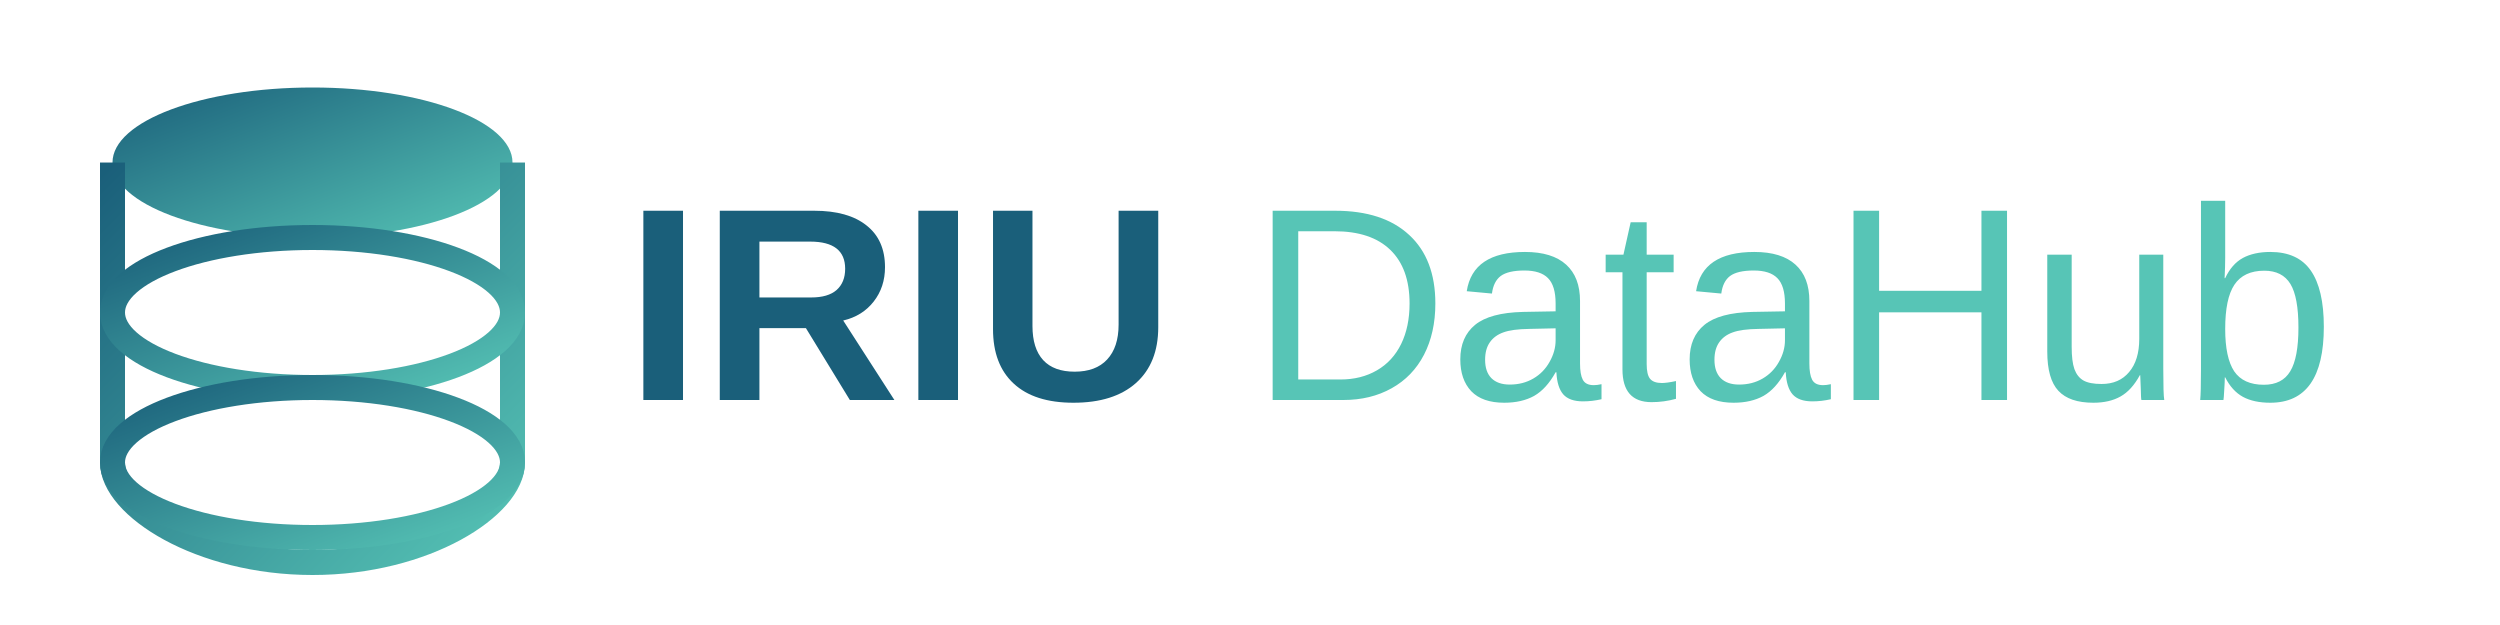
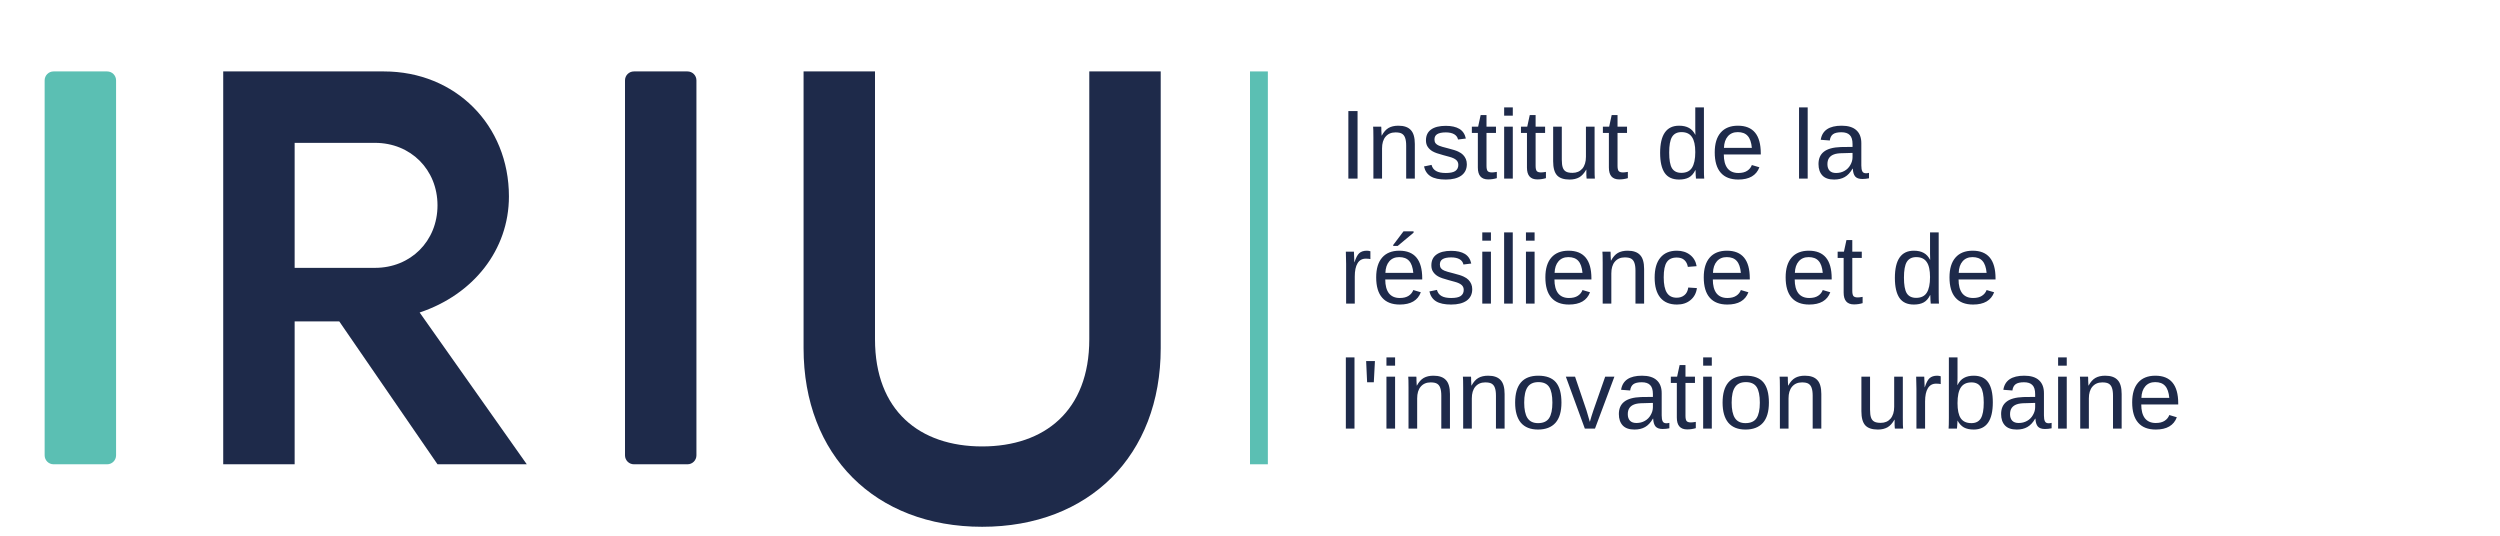
- <svg xmlns="http://www.w3.org/2000/svg" viewBox="0 0 200 50" width="200" height="50">
+ <svg xmlns="http://www.w3.org/2000/svg" viewBox="0 0 280 60" width="280" height="60">
  <defs>
-     <linearGradient id="logoGradient" x1="0%" y1="0%" x2="100%" y2="100%">
-       <stop offset="0%" style="stop-color:#1a5f7a;stop-opacity:1" />
-       <stop offset="100%" style="stop-color:#57c5b6;stop-opacity:1" />
-     </linearGradient>
+     <style>
+       .navy { fill: #1e2a4a; }
+       .teal { fill: #5bbfb3; }
+     </style>
  </defs>
-   <g transform="translate(5, 5)">
-     <ellipse cx="20" cy="8" rx="16" ry="6" fill="url(#logoGradient)" />
-     <path d="M4,8 L4,32 C4,35.5 11,40 20,40 C29,40 36,35.5 36,32 L36,8" fill="none" stroke="url(#logoGradient)" stroke-width="2" />
-     <ellipse cx="20" cy="20" rx="16" ry="6" fill="none" stroke="url(#logoGradient)" stroke-width="2" />
-     <ellipse cx="20" cy="32" rx="16" ry="6" fill="none" stroke="url(#logoGradient)" stroke-width="2" />
-   </g>
-   <text x="50" y="32" font-family="'Segoe UI', Arial, sans-serif" font-size="22" font-weight="700" fill="#1a5f7a">
-     IRIU
-   </text>
-   <text x="100" y="32" font-family="'Segoe UI', Arial, sans-serif" font-size="22" font-weight="400" fill="#57c5b6">
-     DataHub
-   </text>
+   <rect class="teal" x="5" y="8" width="8" height="44" rx="1" />
+   <path class="navy" d="M25,8 h18 c8,0 14,6 14,14 c0,6-4,11-10,13 l12,17 h-10 l-11-16 h-5 v16 h-8 V8z M33,30 h9 c4,0 7-3 7-7 s-3-7-7-7 h-9 v14z" />
+   <rect class="navy" x="70" y="8" width="8" height="44" rx="1" />
+   <path class="navy" d="M90,8 h8 v30 c0,8 5,12 12,12 s12-4 12-12 V8 h8 v31 c0,12-8,20-20,20 s-20-8-20-20 V8z" />
+   <rect class="teal" x="140" y="8" width="2" height="44" />
+   <text class="navy" x="150" y="20" font-family="'Segoe UI', Arial, sans-serif" font-size="11" font-weight="400">Institut de la</text>
+   <text class="navy" x="150" y="34" font-family="'Segoe UI', Arial, sans-serif" font-size="11" font-weight="400">résilience et de</text>
+   <text class="navy" x="150" y="48" font-family="'Segoe UI', Arial, sans-serif" font-size="11" font-weight="400">l'innovation urbaine</text>
</svg>
